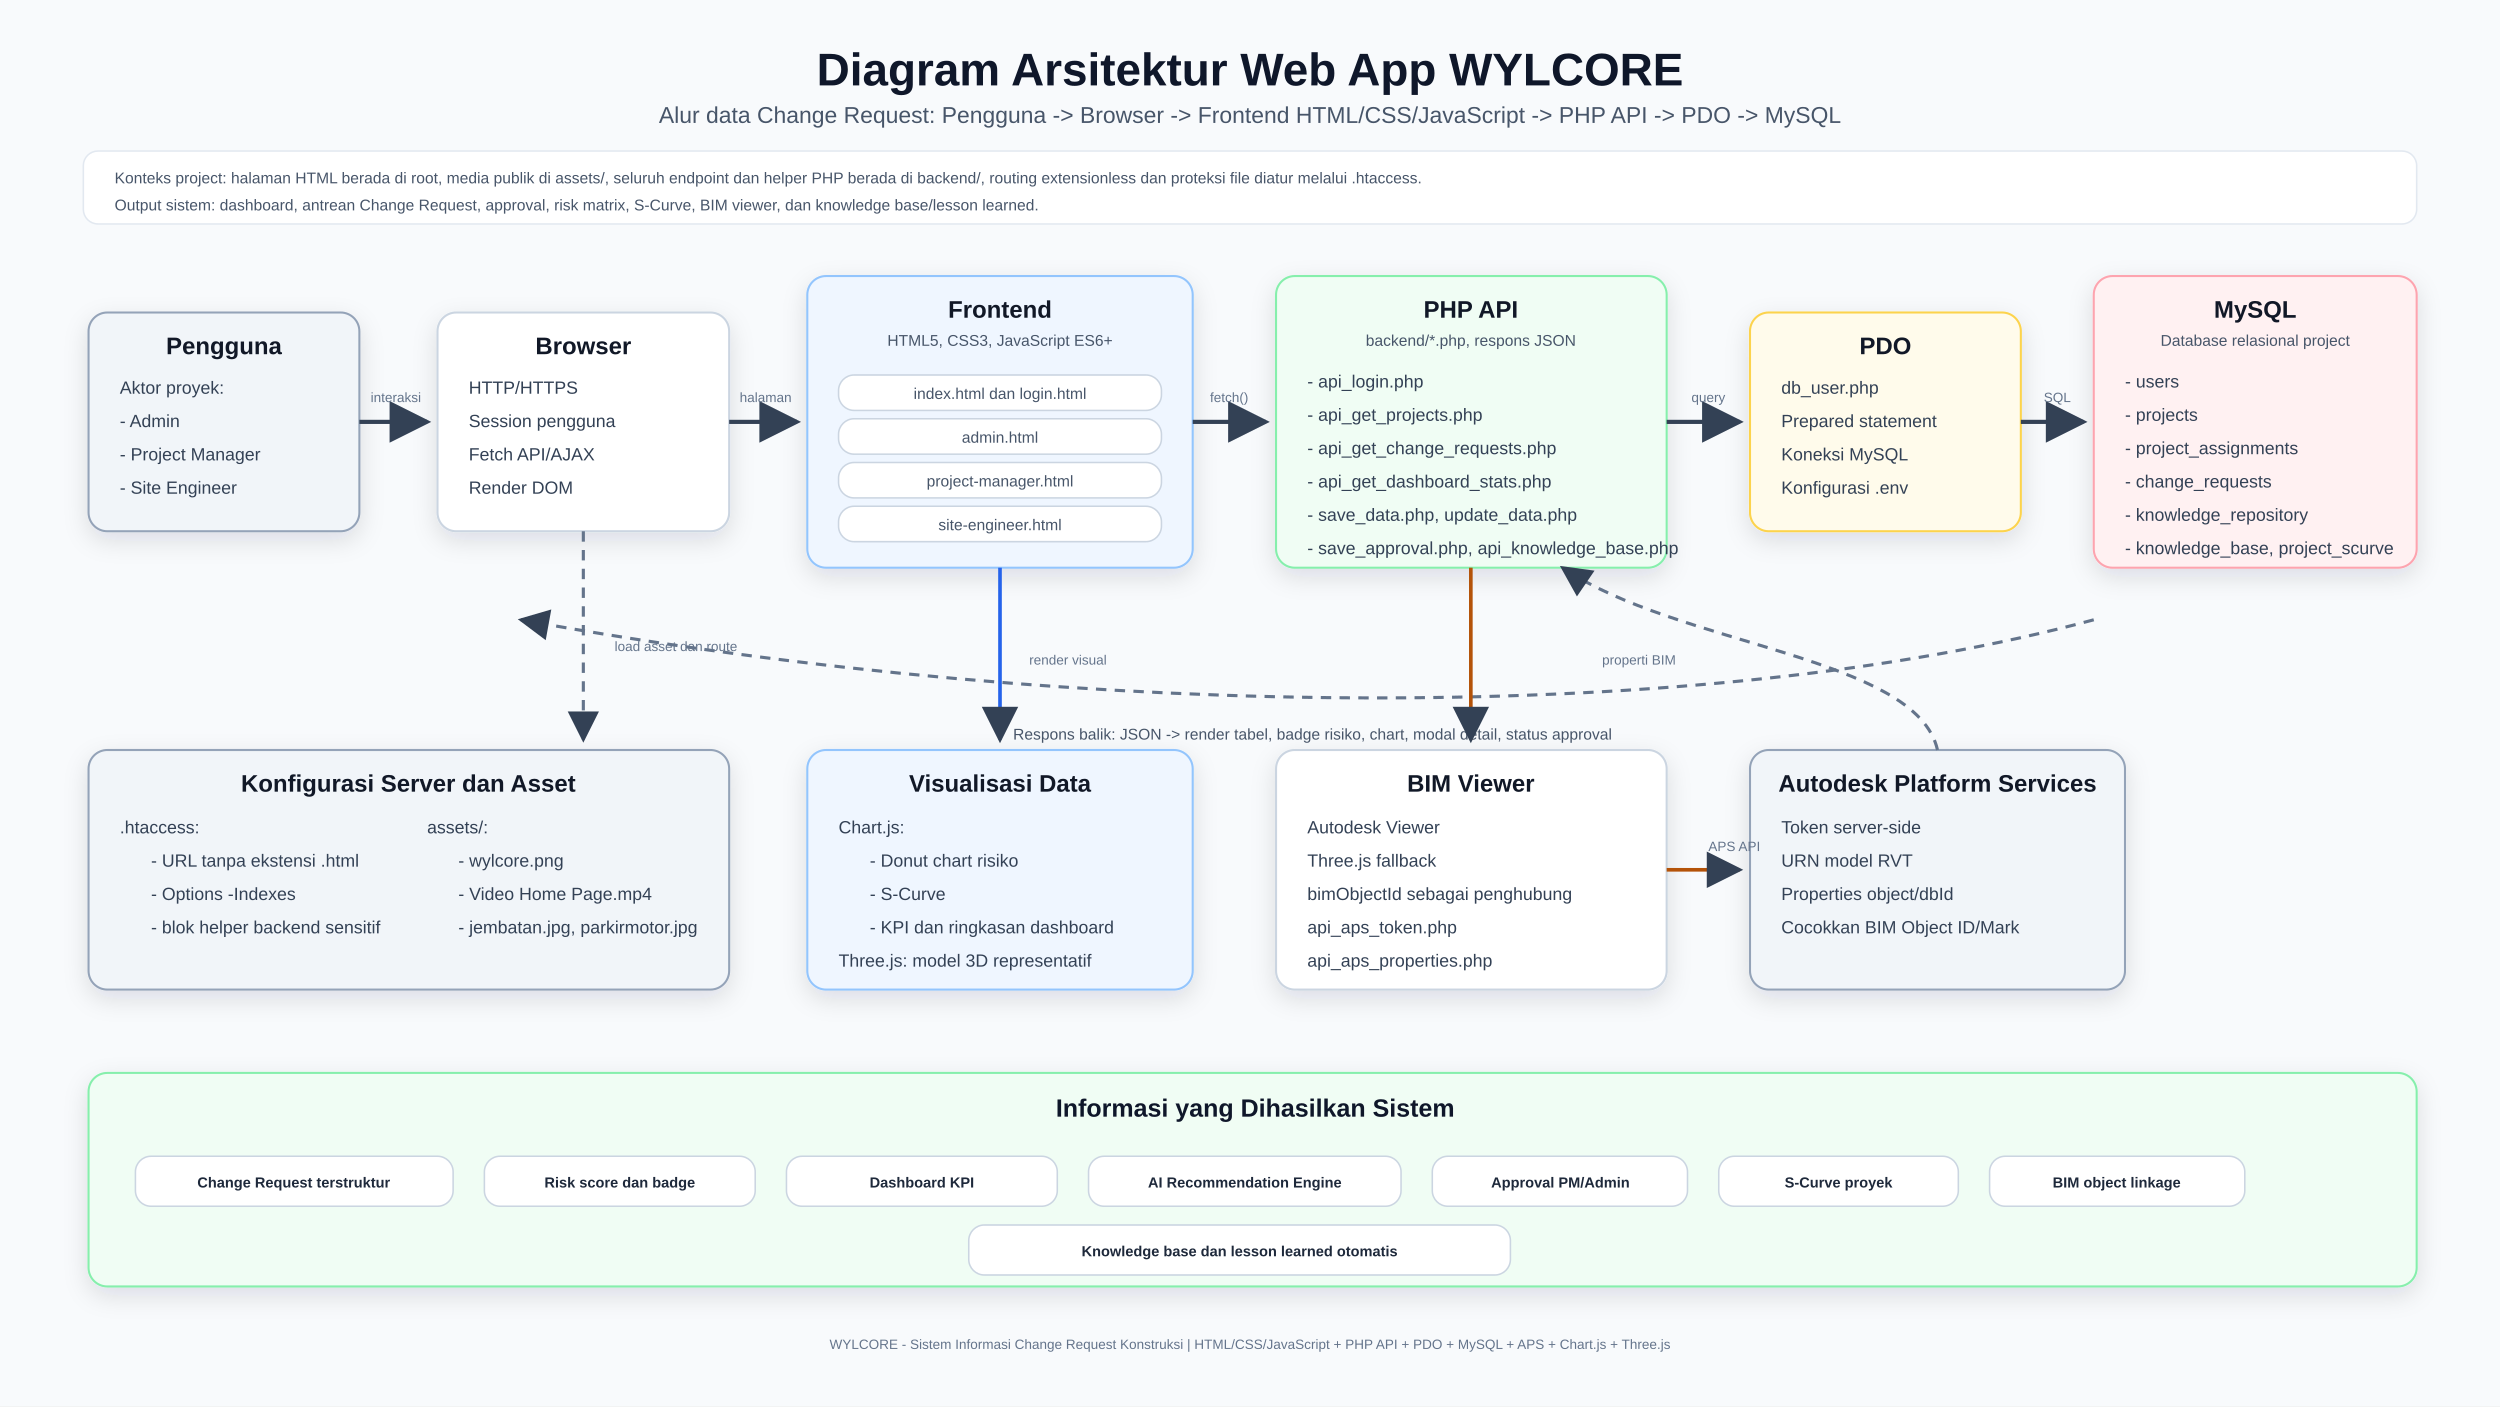
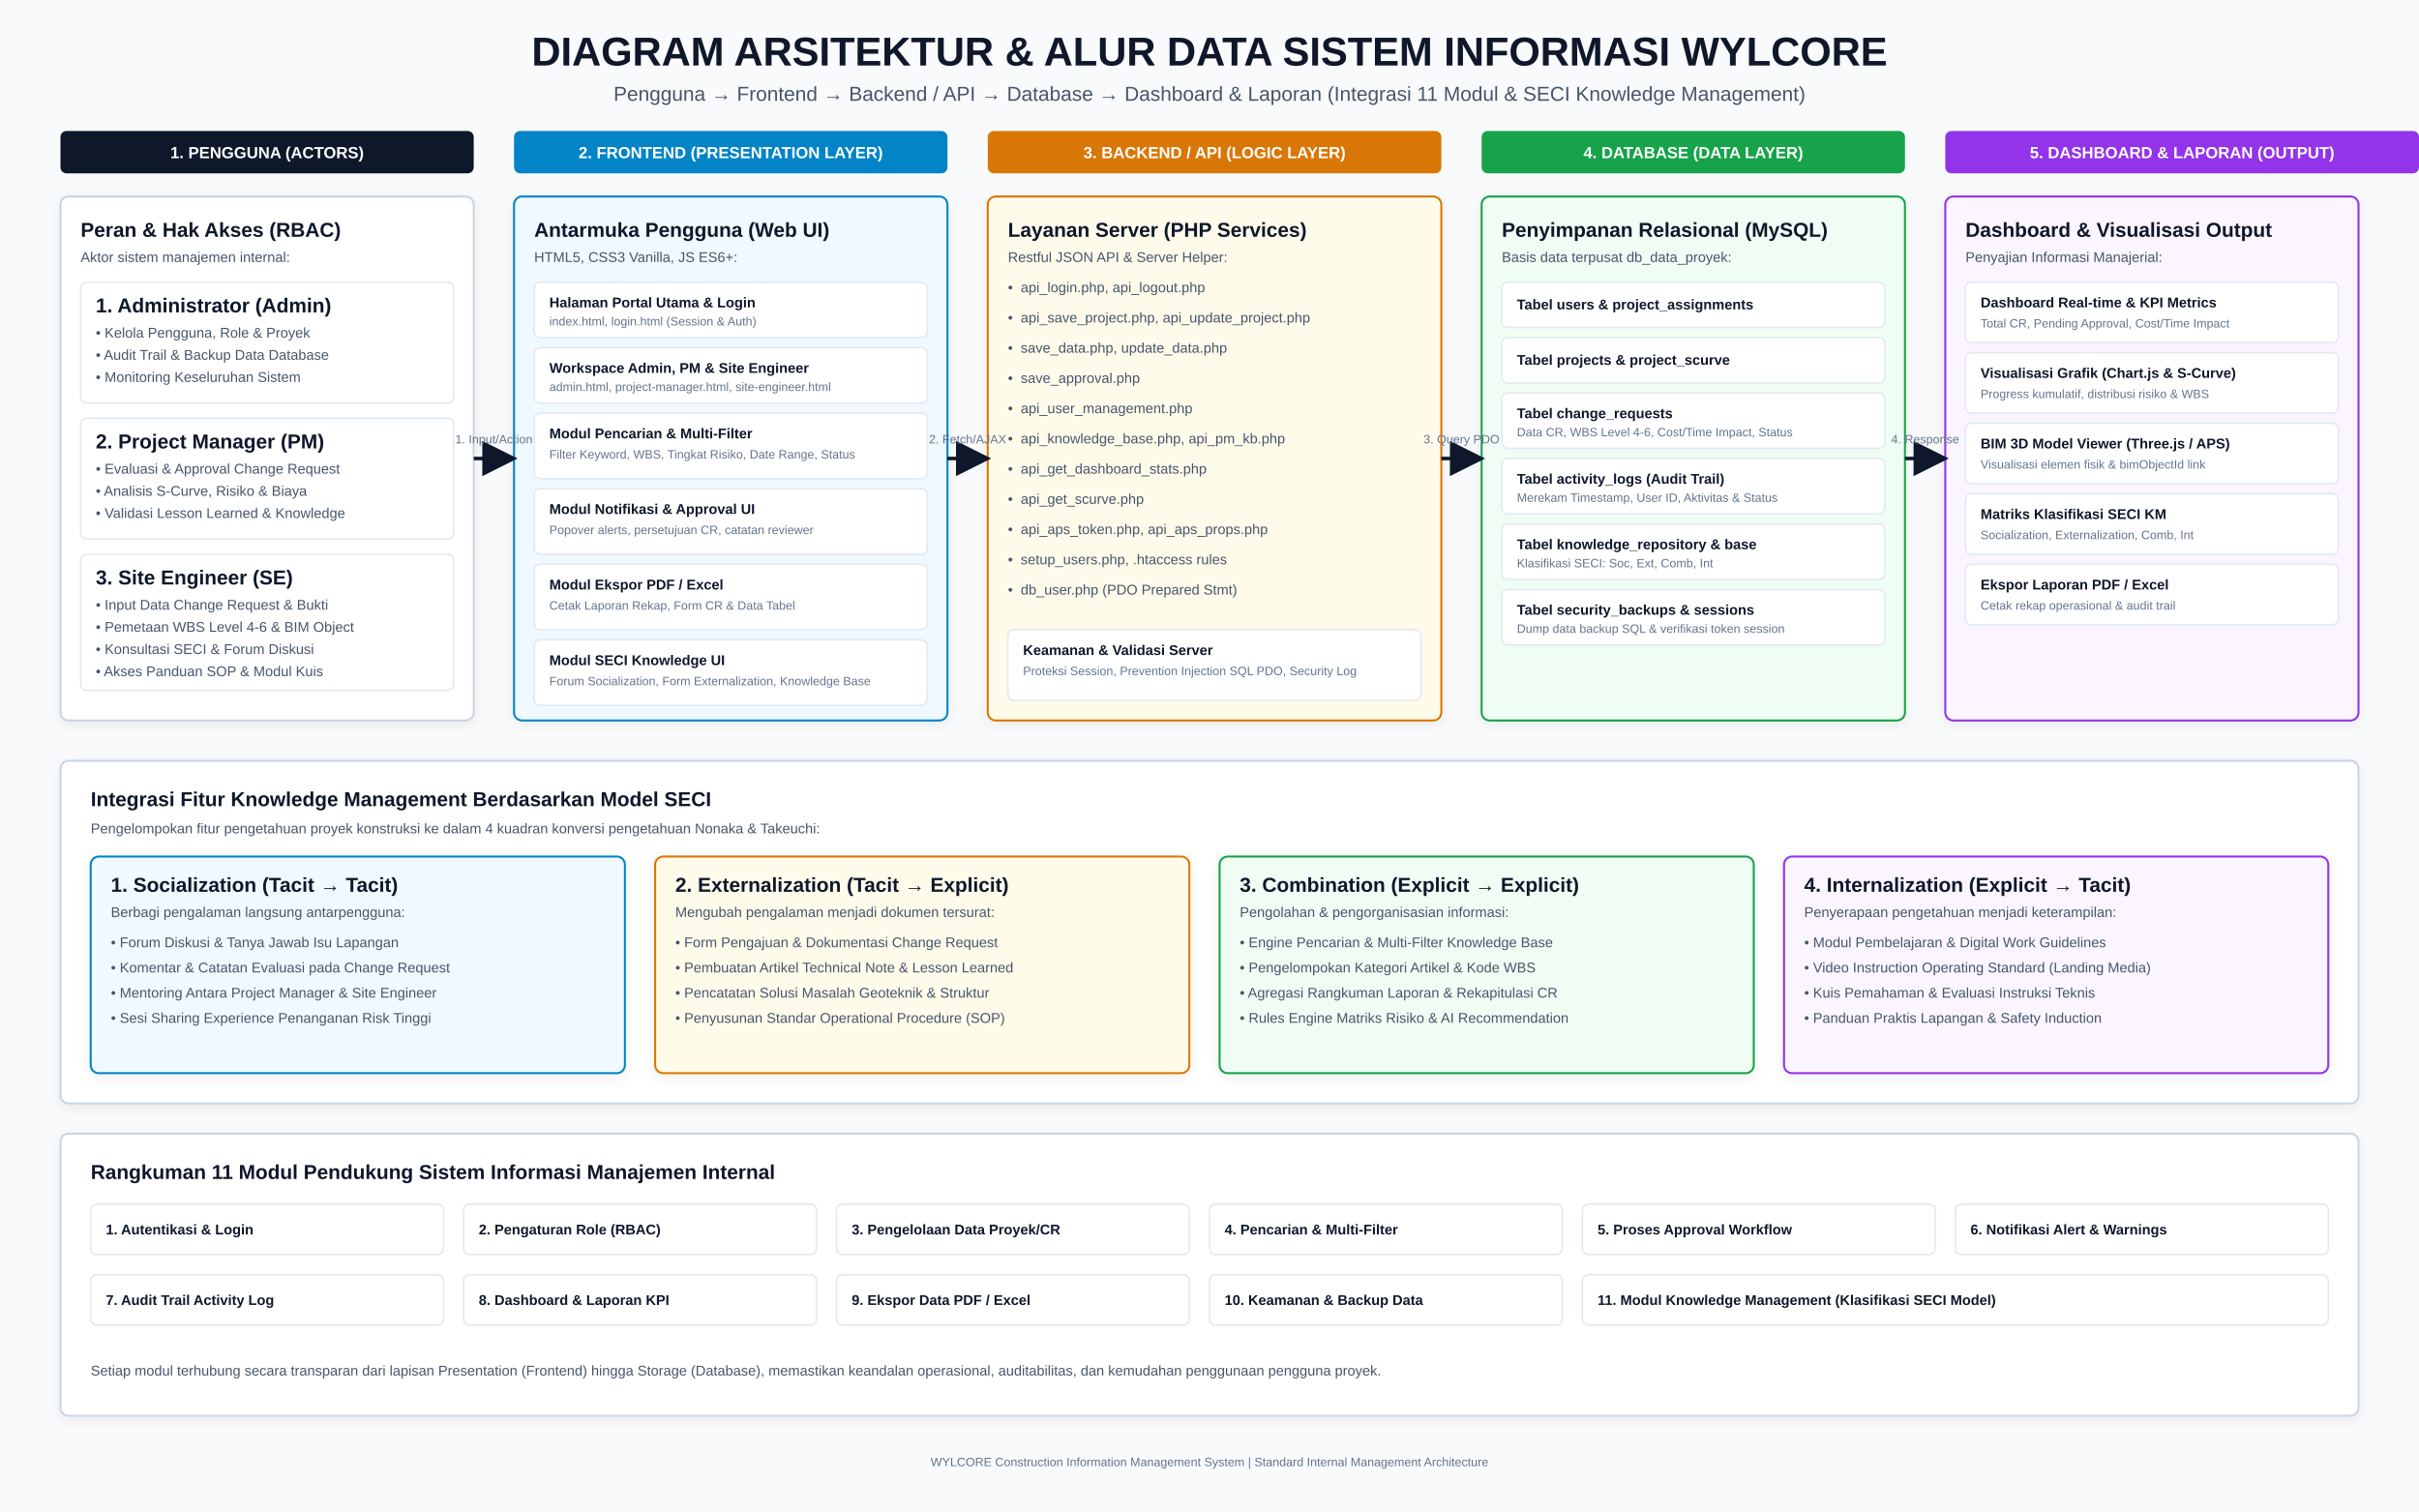
- <svg xmlns="http://www.w3.org/2000/svg" width="2400" height="1350" viewBox="0 0 2400 1350" role="img" aria-labelledby="title desc">
+ <svg xmlns="http://www.w3.org/2000/svg" width="2400" height="1500" viewBox="0 0 2400 1500" role="img" aria-labelledby="title desc">
  <defs>
    <marker id="arrow" viewBox="0 0 12 12" refX="10" refY="6" markerWidth="12" markerHeight="12" orient="auto-start-reverse">
-       <path d="M 1 1 L 11 6 L 1 11 z" fill="#334155" />
+       <path d="M 1 1 L 11 6 L 1 11 z" fill="#0f172a" />
    </marker>
-     <filter id="softShadow" x="-20%" y="-20%" width="140%" height="140%">
-       <feDropShadow dx="0" dy="8" stdDeviation="12" flood-color="#0f172a" flood-opacity="0.12" />
+     <filter id="softShadow" x="-10%" y="-10%" width="120%" height="120%">
+       <feDropShadow dx="0" dy="4" stdDeviation="6" flood-color="#0f172a" flood-opacity="0.06" />
    </filter>
    <style>
      .bg { fill: #f8fafc; }
-       .title { font: 700 44px Arial, Helvetica, sans-serif; fill: #0f172a; letter-spacing: 0; }
-       .subtitle { font: 400 22px Arial, Helvetica, sans-serif; fill: #475569; letter-spacing: 0; }
-       .section-title { font: 700 24px Arial, Helvetica, sans-serif; fill: #0f172a; letter-spacing: 0; }
-       .box-title { font: 700 23px Arial, Helvetica, sans-serif; fill: #111827; letter-spacing: 0; }
-       .box-text { font: 400 17px Arial, Helvetica, sans-serif; fill: #334155; letter-spacing: 0; }
-       .small { font: 400 15px Arial, Helvetica, sans-serif; fill: #475569; letter-spacing: 0; }
-       .tiny { font: 400 13px Arial, Helvetica, sans-serif; fill: #64748b; letter-spacing: 0; }
-       .tag { font: 700 14px Arial, Helvetica, sans-serif; fill: #1e293b; letter-spacing: 0; }
-       .card { fill: #ffffff; stroke: #cbd5e1; stroke-width: 2; rx: 18; filter: url(#softShadow); }
-       .card-blue { fill: #eff6ff; stroke: #93c5fd; stroke-width: 2; rx: 18; filter: url(#softShadow); }
-       .card-green { fill: #f0fdf4; stroke: #86efac; stroke-width: 2; rx: 18; filter: url(#softShadow); }
-       .card-amber { fill: #fffbeb; stroke: #fcd34d; stroke-width: 2; rx: 18; filter: url(#softShadow); }
-       .card-slate { fill: #f1f5f9; stroke: #94a3b8; stroke-width: 2; rx: 18; filter: url(#softShadow); }
-       .card-red { fill: #fff1f2; stroke: #fda4af; stroke-width: 2; rx: 18; filter: url(#softShadow); }
-       .pill { fill: #ffffff; stroke: #cbd5e1; stroke-width: 1.5; rx: 15; }
-       .line { fill: none; stroke: #334155; stroke-width: 4; marker-end: url(#arrow); }
-       .line-soft { fill: none; stroke: #64748b; stroke-width: 3; marker-end: url(#arrow); stroke-dasharray: 10 8; }
-       .line-green { fill: none; stroke: #15803d; stroke-width: 3.5; marker-end: url(#arrow); }
-       .line-amber { fill: none; stroke: #b45309; stroke-width: 3.5; marker-end: url(#arrow); }
-       .line-blue { fill: none; stroke: #2563eb; stroke-width: 3.5; marker-end: url(#arrow); }
-       .note { fill: #ffffff; stroke: #e2e8f0; stroke-width: 1.5; rx: 14; }
+       .title { font: 700 40px 'Segoe UI', Arial, sans-serif; fill: #0f172a; }
+       .subtitle { font: 400 20px 'Segoe UI', Arial, sans-serif; fill: #475569; }
+       .section-title { font: 700 22px 'Segoe UI', Arial, sans-serif; fill: #0f172a; }
+       .box-title { font: 700 20px 'Segoe UI', Arial, sans-serif; fill: #0f172a; }
+       .box-text { font: 400 15px 'Segoe UI', Arial, sans-serif; fill: #334155; }
+       .small { font: 400 14px 'Segoe UI', Arial, sans-serif; fill: #475569; }
+       .tiny { font: 400 12px 'Segoe UI', Arial, sans-serif; fill: #64748b; }
+       .tag { font: 600 14px 'Segoe UI', Arial, sans-serif; fill: #0f172a; }
+       .card-slate { fill: #ffffff; stroke: #cbd5e1; stroke-width: 2; rx: 8; filter: url(#softShadow); }
+       .card-blue { fill: #f0f9ff; stroke: #0284c7; stroke-width: 2; rx: 8; filter: url(#softShadow); }
+       .card-amber { fill: #fffbeb; stroke: #d97706; stroke-width: 2; rx: 8; filter: url(#softShadow); }
+       .card-green { fill: #f0fdf4; stroke: #16a34a; stroke-width: 2; rx: 8; filter: url(#softShadow); }
+       .card-purple { fill: #faf5ff; stroke: #9333ea; stroke-width: 2; rx: 8; filter: url(#softShadow); }
+       .pill { fill: #ffffff; stroke: #e2e8f0; stroke-width: 1.5; rx: 6; }
+       .line { fill: none; stroke: #0f172a; stroke-width: 3.5; marker-end: url(#arrow); }
+       .line-soft { fill: none; stroke: #64748b; stroke-width: 2.5; marker-end: url(#arrow); stroke-dasharray: 8 6; }
+       .note { fill: #ffffff; stroke: #e2e8f0; stroke-width: 1.5; rx: 8; }
+       .flow-header { fill: #1e293b; font: 700 16px 'Segoe UI', Arial, sans-serif; fill: #ffffff; text-anchor: middle; }
    </style>
  </defs>
-   <rect class="bg" x="0" y="0" width="2400" height="1350" />
-   <text class="title" x="1200" y="82" text-anchor="middle">Diagram Arsitektur Web App WYLCORE</text>
-   <text class="subtitle" x="1200" y="118" text-anchor="middle">Alur data Change Request: Pengguna -&gt; Browser -&gt; Frontend HTML/CSS/JavaScript -&gt; PHP API -&gt; PDO -&gt; MySQL</text>
-   <rect class="note" x="80" y="145" width="2240" height="70" />
-   <text class="small" x="110" y="176">Konteks project: halaman HTML berada di root, media publik di assets/, seluruh endpoint dan helper PHP berada di backend/, routing extensionless dan proteksi file diatur melalui .htaccess.</text>
-   <text class="small" x="110" y="202">Output sistem: dashboard, antrean Change Request, approval, risk matrix, S-Curve, BIM viewer, dan knowledge base/lesson learned.</text>
-   <rect class="card-slate" x="85" y="300" width="260" height="210" />
-   <text class="box-title" x="215" y="340" text-anchor="middle">Pengguna</text>
-   <text class="box-text" x="115" y="378">Aktor proyek:</text>
-   <text class="box-text" x="115" y="410">- Admin</text>
-   <text class="box-text" x="115" y="442">- Project Manager</text>
-   <text class="box-text" x="115" y="474">- Site Engineer</text>
-   <rect class="card" x="420" y="300" width="280" height="210" />
-   <text class="box-title" x="560" y="340" text-anchor="middle">Browser</text>
-   <text class="box-text" x="450" y="378">HTTP/HTTPS</text>
-   <text class="box-text" x="450" y="410">Session pengguna</text>
-   <text class="box-text" x="450" y="442">Fetch API/AJAX</text>
-   <text class="box-text" x="450" y="474">Render DOM</text>
-   <rect class="card-blue" x="775" y="265" width="370" height="280" />
-   <text class="box-title" x="960" y="305" text-anchor="middle">Frontend</text>
-   <text class="small" x="960" y="332" text-anchor="middle">HTML5, CSS3, JavaScript ES6+</text>
-   <rect class="pill" x="805" y="360" width="310" height="34" />
-   <text class="small" x="960" y="383" text-anchor="middle">index.html dan login.html</text>
-   <rect class="pill" x="805" y="402" width="310" height="34" />
-   <text class="small" x="960" y="425" text-anchor="middle">admin.html</text>
-   <rect class="pill" x="805" y="444" width="310" height="34" />
-   <text class="small" x="960" y="467" text-anchor="middle">project-manager.html</text>
-   <rect class="pill" x="805" y="486" width="310" height="34" />
-   <text class="small" x="960" y="509" text-anchor="middle">site-engineer.html</text>
-   <rect class="card-green" x="1225" y="265" width="375" height="280" />
-   <text class="box-title" x="1412" y="305" text-anchor="middle">PHP API</text>
-   <text class="small" x="1412" y="332" text-anchor="middle">backend/*.php, respons JSON</text>
-   <text class="box-text" x="1255" y="372">- api_login.php</text>
-   <text class="box-text" x="1255" y="404">- api_get_projects.php</text>
-   <text class="box-text" x="1255" y="436">- api_get_change_requests.php</text>
-   <text class="box-text" x="1255" y="468">- api_get_dashboard_stats.php</text>
-   <text class="box-text" x="1255" y="500">- save_data.php, update_data.php</text>
-   <text class="box-text" x="1255" y="532">- save_approval.php, api_knowledge_base.php</text>
-   <rect class="card-amber" x="1680" y="300" width="260" height="210" />
-   <text class="box-title" x="1810" y="340" text-anchor="middle">PDO</text>
-   <text class="box-text" x="1710" y="378">db_user.php</text>
-   <text class="box-text" x="1710" y="410">Prepared statement</text>
-   <text class="box-text" x="1710" y="442">Koneksi MySQL</text>
-   <text class="box-text" x="1710" y="474">Konfigurasi .env</text>
-   <rect class="card-red" x="2010" y="265" width="310" height="280" />
-   <text class="box-title" x="2165" y="305" text-anchor="middle">MySQL</text>
-   <text class="small" x="2165" y="332" text-anchor="middle">Database relasional project</text>
-   <text class="box-text" x="2040" y="372">- users</text>
-   <text class="box-text" x="2040" y="404">- projects</text>
-   <text class="box-text" x="2040" y="436">- project_assignments</text>
-   <text class="box-text" x="2040" y="468">- change_requests</text>
-   <text class="box-text" x="2040" y="500">- knowledge_repository</text>
-   <text class="box-text" x="2040" y="532">- knowledge_base, project_scurve</text>
-   <path class="line" d="M 345 405 H 410" />
-   <path class="line" d="M 700 405 H 765" />
-   <path class="line" d="M 1145 405 H 1215" />
-   <path class="line" d="M 1600 405 H 1670" />
-   <path class="line" d="M 1940 405 H 2000" />
-   <text class="tiny" x="380" y="386" text-anchor="middle">interaksi</text>
-   <text class="tiny" x="735" y="386" text-anchor="middle">halaman</text>
-   <text class="tiny" x="1180" y="386" text-anchor="middle">fetch()</text>
-   <text class="tiny" x="1640" y="386" text-anchor="middle">query</text>
-   <text class="tiny" x="1975" y="386" text-anchor="middle">SQL</text>
-   <path class="line-soft" d="M 2010 595 C 1640 695, 1050 695, 500 595" />
-   <text class="small" x="1260" y="710" text-anchor="middle">Respons balik: JSON -&gt; render tabel, badge risiko, chart, modal detail, status approval</text>
-   <rect class="card-blue" x="775" y="720" width="370" height="230" />
-   <text class="box-title" x="960" y="760" text-anchor="middle">Visualisasi Data</text>
-   <text class="box-text" x="805" y="800">Chart.js:</text>
-   <text class="box-text" x="835" y="832">- Donut chart risiko</text>
-   <text class="box-text" x="835" y="864">- S-Curve</text>
-   <text class="box-text" x="835" y="896">- KPI dan ringkasan dashboard</text>
-   <text class="box-text" x="805" y="928">Three.js: model 3D representatif</text>
-   <path class="line-blue" d="M 960 545 V 710" />
-   <text class="tiny" x="988" y="638">render visual</text>
-   <rect class="card" x="1225" y="720" width="375" height="230" />
-   <text class="box-title" x="1412" y="760" text-anchor="middle">BIM Viewer</text>
-   <text class="box-text" x="1255" y="800">Autodesk Viewer</text>
-   <text class="box-text" x="1255" y="832">Three.js fallback</text>
-   <text class="box-text" x="1255" y="864">bimObjectId sebagai penghubung</text>
-   <text class="box-text" x="1255" y="896">api_aps_token.php</text>
-   <text class="box-text" x="1255" y="928">api_aps_properties.php</text>
-   <rect class="card-slate" x="1680" y="720" width="360" height="230" />
-   <text class="box-title" x="1860" y="760" text-anchor="middle">Autodesk Platform Services</text>
-   <text class="box-text" x="1710" y="800">Token server-side</text>
-   <text class="box-text" x="1710" y="832">URN model RVT</text>
-   <text class="box-text" x="1710" y="864">Properties object/dbId</text>
-   <text class="box-text" x="1710" y="896">Cocokkan BIM Object ID/Mark</text>
-   <path class="line-amber" d="M 1412 545 V 710" />
-   <path class="line-amber" d="M 1600 835 H 1670" />
-   <path class="line-soft" d="M 1860 720 C 1840 630, 1610 620, 1500 545" />
-   <text class="tiny" x="1538" y="638">properti BIM</text>
-   <text class="tiny" x="1640" y="817">APS API</text>
-   <rect class="card-slate" x="85" y="720" width="615" height="230" />
-   <text class="box-title" x="392" y="760" text-anchor="middle">Konfigurasi Server dan Asset</text>
-   <text class="box-text" x="115" y="800">.htaccess:</text>
-   <text class="box-text" x="145" y="832">- URL tanpa ekstensi .html</text>
-   <text class="box-text" x="145" y="864">- Options -Indexes</text>
-   <text class="box-text" x="145" y="896">- blok helper backend sensitif</text>
-   <text class="box-text" x="410" y="800">assets/:</text>
-   <text class="box-text" x="440" y="832">- wylcore.png</text>
-   <text class="box-text" x="440" y="864">- Video Home Page.mp4</text>
-   <text class="box-text" x="440" y="896">- jembatan.jpg, parkirmotor.jpg</text>
-   <path class="line-soft" d="M 560 510 V 710" />
-   <text class="tiny" x="590" y="625">load asset dan route</text>
-   <rect class="card-green" x="85" y="1030" width="2235" height="205" />
-   <text class="section-title" x="1205" y="1072" text-anchor="middle">Informasi yang Dihasilkan Sistem</text>
-   <rect class="pill" x="130" y="1110" width="305" height="48" />
-   <text class="tag" x="282" y="1140" text-anchor="middle">Change Request terstruktur</text>
-   <rect class="pill" x="465" y="1110" width="260" height="48" />
-   <text class="tag" x="595" y="1140" text-anchor="middle">Risk score dan badge</text>
-   <rect class="pill" x="755" y="1110" width="260" height="48" />
-   <text class="tag" x="885" y="1140" text-anchor="middle">Dashboard KPI</text>
-   <rect class="pill" x="1045" y="1110" width="300" height="48" />
-   <text class="tag" x="1195" y="1140" text-anchor="middle">AI Recommendation Engine</text>
-   <rect class="pill" x="1375" y="1110" width="245" height="48" />
-   <text class="tag" x="1498" y="1140" text-anchor="middle">Approval PM/Admin</text>
-   <rect class="pill" x="1650" y="1110" width="230" height="48" />
-   <text class="tag" x="1765" y="1140" text-anchor="middle">S-Curve proyek</text>
-   <rect class="pill" x="1910" y="1110" width="245" height="48" />
-   <text class="tag" x="2032" y="1140" text-anchor="middle">BIM object linkage</text>
-   <rect class="pill" x="930" y="1176" width="520" height="48" />
-   <text class="tag" x="1190" y="1206" text-anchor="middle">Knowledge base dan lesson learned otomatis</text>
-   <text class="tiny" x="1200" y="1295" text-anchor="middle">WYLCORE - Sistem Informasi Change Request Konstruksi | HTML/CSS/JavaScript + PHP API + PDO + MySQL + APS + Chart.js + Three.js</text>
+   <rect class="bg" x="0" y="0" width="2400" height="1500" />
+   <text class="title" x="1200" y="65" text-anchor="middle">DIAGRAM ARSITEKTUR &amp; ALUR DATA SISTEM INFORMASI WYLCORE</text>
+   <text class="subtitle" x="1200" y="100" text-anchor="middle">Pengguna → Frontend → Backend / API → Database → Dashboard &amp; Laporan (Integrasi 11 Modul &amp; SECI Knowledge Management)</text>
+   <g transform="translate(60, 130)">
+     <rect x="0" y="0" width="410" height="42" fill="#0f172a" rx="6" />
+     <text class="flow-header" x="205" y="27">1. PENGGUNA (ACTORS)</text>
+     <rect x="450" y="0" width="430" height="42" fill="#0284c7" rx="6" />
+     <text class="flow-header" x="665" y="27">2. FRONTEND (PRESENTATION LAYER)</text>
+     <rect x="920" y="0" width="450" height="42" fill="#d97706" rx="6" />
+     <text class="flow-header" x="1145" y="27">3. BACKEND / API (LOGIC LAYER)</text>
+     <rect x="1410" y="0" width="420" height="42" fill="#16a34a" rx="6" />
+     <text class="flow-header" x="1620" y="27">4. DATABASE (DATA LAYER)</text>
+     <rect x="1870" y="0" width="470" height="42" fill="#9333ea" rx="6" />
+     <text class="flow-header" x="2105" y="27">5. DASHBOARD &amp; LAPORAN (OUTPUT)</text>
+   </g>
+   <g transform="translate(60, 195)">
+     <rect class="card-slate" x="0" y="0" width="410" height="520" />
+     <text class="box-title" x="20" y="40">Peran &amp; Hak Akses (RBAC)</text>
+     <text class="small" x="20" y="65">Aktor sistem manajemen internal:</text>
+     <rect class="pill" x="20" y="85" width="370" height="120" />
+     <text class="box-title" x="35" y="115" font-size="16">1. Administrator (Admin)</text>
+     <text class="small" x="35" y="140">• Kelola Pengguna, Role &amp; Proyek</text>
+     <text class="small" x="35" y="162">• Audit Trail &amp; Backup Data Database</text>
+     <text class="small" x="35" y="184">• Monitoring Keseluruhan Sistem</text>
+     <rect class="pill" x="20" y="220" width="370" height="120" />
+     <text class="box-title" x="35" y="250" font-size="16">2. Project Manager (PM)</text>
+     <text class="small" x="35" y="275">• Evaluasi &amp; Approval Change Request</text>
+     <text class="small" x="35" y="297">• Analisis S-Curve, Risiko &amp; Biaya</text>
+     <text class="small" x="35" y="319">• Validasi Lesson Learned &amp; Knowledge</text>
+     <rect class="pill" x="20" y="355" width="370" height="135" />
+     <text class="box-title" x="35" y="385" font-size="16">3. Site Engineer (SE)</text>
+     <text class="small" x="35" y="410">• Input Data Change Request &amp; Bukti</text>
+     <text class="small" x="35" y="432">• Pemetaan WBS Level 4-6 &amp; BIM Object</text>
+     <text class="small" x="35" y="454">• Konsultasi SECI &amp; Forum Diskusi</text>
+     <text class="small" x="35" y="476">• Akses Panduan SOP &amp; Modul Kuis</text>
+   </g>
+   <g transform="translate(510, 195)">
+     <rect class="card-blue" x="0" y="0" width="430" height="520" />
+     <text class="box-title" x="20" y="40">Antarmuka Pengguna (Web UI)</text>
+     <text class="small" x="20" y="65">HTML5, CSS3 Vanilla, JS ES6+:</text>
+     <rect class="pill" x="20" y="85" width="390" height="55" />
+     <text class="tag" x="35" y="110">Halaman Portal Utama &amp; Login</text>
+     <text class="tiny" x="35" y="128">index.html, login.html (Session &amp; Auth)</text>
+     <rect class="pill" x="20" y="150" width="390" height="55" />
+     <text class="tag" x="35" y="175">Workspace Admin, PM &amp; Site Engineer</text>
+     <text class="tiny" x="35" y="193">admin.html, project-manager.html, site-engineer.html</text>
+     <rect class="pill" x="20" y="215" width="390" height="65" />
+     <text class="tag" x="35" y="240">Modul Pencarian &amp; Multi-Filter</text>
+     <text class="tiny" x="35" y="260">Filter Keyword, WBS, Tingkat Risiko, Date Range, Status</text>
+     <rect class="pill" x="20" y="290" width="390" height="65" />
+     <text class="tag" x="35" y="315">Modul Notifikasi &amp; Approval UI</text>
+     <text class="tiny" x="35" y="335">Popover alerts, persetujuan CR, catatan reviewer</text>
+     <rect class="pill" x="20" y="365" width="390" height="65" />
+     <text class="tag" x="35" y="390">Modul Ekspor PDF / Excel</text>
+     <text class="tiny" x="35" y="410">Cetak Laporan Rekap, Form CR &amp; Data Tabel</text>
+     <rect class="pill" x="20" y="440" width="390" height="65" />
+     <text class="tag" x="35" y="465">Modul SECI Knowledge UI</text>
+     <text class="tiny" x="35" y="485">Forum Socialization, Form Externalization, Knowledge Base</text>
+   </g>
+   <g transform="translate(980, 195)">
+     <rect class="card-amber" x="0" y="0" width="450" height="520" />
+     <text class="box-title" x="20" y="40">Layanan Server (PHP Services)</text>
+     <text class="small" x="20" y="65">Restful JSON API &amp; Server Helper:</text>
+     <text class="small" x="20" y="95">• <b>Autentikasi:</b> api_login.php, api_logout.php</text>
+     <text class="small" x="20" y="125">• <b>Kelola Data:</b> api_save_project.php, api_update_project.php</text>
+     <text class="small" x="20" y="155">• <b>Pengajuan CR:</b> save_data.php, update_data.php</text>
+     <text class="small" x="20" y="185">• <b>Approval Workflow:</b> save_approval.php</text>
+     <text class="small" x="20" y="215">• <b>Riwayat Aktivitas:</b> api_user_management.php</text>
+     <text class="small" x="20" y="245">• <b>SECI Knowledge:</b> api_knowledge_base.php, api_pm_kb.php</text>
+     <text class="small" x="20" y="275">• <b>Dashboard Stats:</b> api_get_dashboard_stats.php</text>
+     <text class="small" x="20" y="305">• <b>S-Curve Data:</b> api_get_scurve.php</text>
+     <text class="small" x="20" y="335">• <b>BIM Integration:</b> api_aps_token.php, api_aps_props.php</text>
+     <text class="small" x="20" y="365">• <b>Backup &amp; Keamanan:</b> setup_users.php, .htaccess rules</text>
+     <text class="small" x="20" y="395">• <b>Konektor Database:</b> db_user.php (PDO Prepared Stmt)</text>
+     <rect class="pill" x="20" y="430" width="410" height="70" />
+     <text class="tag" x="35" y="455">Keamanan &amp; Validasi Server</text>
+     <text class="tiny" x="35" y="475">Proteksi Session, Prevention Injection SQL PDO, Security Log</text>
+   </g>
+   <g transform="translate(1470, 195)">
+     <rect class="card-green" x="0" y="0" width="420" height="520" />
+     <text class="box-title" x="20" y="40">Penyimpanan Relasional (MySQL)</text>
+     <text class="small" x="20" y="65">Basis data terpusat db_data_proyek:</text>
+     <rect class="pill" x="20" y="85" width="380" height="45" />
+     <text class="tag" x="35" y="112">Tabel users &amp; project_assignments</text>
+     <rect class="pill" x="20" y="140" width="380" height="45" />
+     <text class="tag" x="35" y="167">Tabel projects &amp; project_scurve</text>
+     <rect class="pill" x="20" y="195" width="380" height="55" />
+     <text class="tag" x="35" y="220">Tabel change_requests</text>
+     <text class="tiny" x="35" y="238">Data CR, WBS Level 4-6, Cost/Time Impact, Status</text>
+     <rect class="pill" x="20" y="260" width="380" height="55" />
+     <text class="tag" x="35" y="285">Tabel activity_logs (Audit Trail)</text>
+     <text class="tiny" x="35" y="303">Merekam Timestamp, User ID, Aktivitas &amp; Status</text>
+     <rect class="pill" x="20" y="325" width="380" height="55" />
+     <text class="tag" x="35" y="350">Tabel knowledge_repository &amp; base</text>
+     <text class="tiny" x="35" y="368">Klasifikasi SECI: Soc, Ext, Comb, Int</text>
+     <rect class="pill" x="20" y="390" width="380" height="55" />
+     <text class="tag" x="35" y="415">Tabel security_backups &amp; sessions</text>
+     <text class="tiny" x="35" y="433">Dump data backup SQL &amp; verifikasi token session</text>
+   </g>
+   <g transform="translate(1930, 195)">
+     <rect class="card-purple" x="0" y="0" width="410" height="520" />
+     <text class="box-title" x="20" y="40">Dashboard &amp; Visualisasi Output</text>
+     <text class="small" x="20" y="65">Penyajian Informasi Manajerial:</text>
+     <rect class="pill" x="20" y="85" width="370" height="60" />
+     <text class="tag" x="35" y="110">Dashboard Real-time &amp; KPI Metrics</text>
+     <text class="tiny" x="35" y="130">Total CR, Pending Approval, Cost/Time Impact</text>
+     <rect class="pill" x="20" y="155" width="370" height="60" />
+     <text class="tag" x="35" y="180">Visualisasi Grafik (Chart.js &amp; S-Curve)</text>
+     <text class="tiny" x="35" y="200">Progress kumulatif, distribusi risiko &amp; WBS</text>
+     <rect class="pill" x="20" y="225" width="370" height="60" />
+     <text class="tag" x="35" y="250">BIM 3D Model Viewer (Three.js / APS)</text>
+     <text class="tiny" x="35" y="270">Visualisasi elemen fisik &amp; bimObjectId link</text>
+     <rect class="pill" x="20" y="295" width="370" height="60" />
+     <text class="tag" x="35" y="320">Matriks Klasifikasi SECI KM</text>
+     <text class="tiny" x="35" y="340">Socialization, Externalization, Comb, Int</text>
+     <rect class="pill" x="20" y="365" width="370" height="60" />
+     <text class="tag" x="35" y="390">Ekspor Laporan PDF / Excel</text>
+     <text class="tiny" x="35" y="410">Cetak rekap operasional &amp; audit trail</text>
+   </g>
+   <path class="line" d="M 470 455 H 510" />
+   <path class="line" d="M 940 455 H 980" />
+   <path class="line" d="M 1430 455 H 1470" />
+   <path class="line" d="M 1890 455 H 1930" />
+   <text class="tiny" x="490" y="440" text-anchor="middle">1. Input/Action</text>
+   <text class="tiny" x="960" y="440" text-anchor="middle">2. Fetch/AJAX</text>
+   <text class="tiny" x="1450" y="440" text-anchor="middle">3. Query PDO</text>
+   <text class="tiny" x="1910" y="440" text-anchor="middle">4. Response</text>
+   <g transform="translate(60, 755)">
+     <rect class="card-slate" x="0" y="0" width="2280" height="340" />
+     <text class="box-title" x="30" y="45" font-size="22">Integrasi Fitur Knowledge Management Berdasarkan Model SECI</text>
+     <text class="small" x="30" y="72">Pengelompokan fitur pengetahuan proyek konstruksi ke dalam 4 kuadran konversi pengetahuan Nonaka &amp; Takeuchi:</text>
+     <rect class="card-blue" x="30" y="95" width="530" height="215" />
+     <text class="box-title" x="50" y="130" font-size="18" fill="#0284c7">1. Socialization (Tacit → Tacit)</text>
+     <text class="small" x="50" y="155">Berbagi pengalaman langsung antarpengguna:</text>
+     <text class="small" x="50" y="185">• Forum Diskusi &amp; Tanya Jawab Isu Lapangan</text>
+     <text class="small" x="50" y="210">• Komentar &amp; Catatan Evaluasi pada Change Request</text>
+     <text class="small" x="50" y="235">• Mentoring Antara Project Manager &amp; Site Engineer</text>
+     <text class="small" x="50" y="260">• Sesi Sharing Experience Penanganan Risk Tinggi</text>
+     <rect class="card-amber" x="590" y="95" width="530" height="215" />
+     <text class="box-title" x="610" y="130" font-size="18" fill="#b45309">2. Externalization (Tacit → Explicit)</text>
+     <text class="small" x="610" y="155">Mengubah pengalaman menjadi dokumen tersurat:</text>
+     <text class="small" x="610" y="185">• Form Pengajuan &amp; Dokumentasi Change Request</text>
+     <text class="small" x="610" y="210">• Pembuatan Artikel Technical Note &amp; Lesson Learned</text>
+     <text class="small" x="610" y="235">• Pencatatan Solusi Masalah Geoteknik &amp; Struktur</text>
+     <text class="small" x="610" y="260">• Penyusunan Standar Operational Procedure (SOP)</text>
+     <rect class="card-green" x="1150" y="95" width="530" height="215" />
+     <text class="box-title" x="1170" y="130" font-size="18" fill="#15803d">3. Combination (Explicit → Explicit)</text>
+     <text class="small" x="1170" y="155">Pengolahan &amp; pengorganisasian informasi:</text>
+     <text class="small" x="1170" y="185">• Engine Pencarian &amp; Multi-Filter Knowledge Base</text>
+     <text class="small" x="1170" y="210">• Pengelompokan Kategori Artikel &amp; Kode WBS</text>
+     <text class="small" x="1170" y="235">• Agregasi Rangkuman Laporan &amp; Rekapitulasi CR</text>
+     <text class="small" x="1170" y="260">• Rules Engine Matriks Risiko &amp; AI Recommendation</text>
+     <rect class="card-purple" x="1710" y="95" width="540" height="215" />
+     <text class="box-title" x="1730" y="130" font-size="18" fill="#7e22ce">4. Internalization (Explicit → Tacit)</text>
+     <text class="small" x="1730" y="155">Penyerapaan pengetahuan menjadi keterampilan:</text>
+     <text class="small" x="1730" y="185">• Modul Pembelajaran &amp; Digital Work Guidelines</text>
+     <text class="small" x="1730" y="210">• Video Instruction Operating Standard (Landing Media)</text>
+     <text class="small" x="1730" y="235">• Kuis Pemahaman &amp; Evaluasi Instruksi Teknis</text>
+     <text class="small" x="1730" y="260">• Panduan Praktis Lapangan &amp; Safety Induction</text>
+   </g>
+   <g transform="translate(60, 1125)">
+     <rect class="card-slate" x="0" y="0" width="2280" height="280" />
+     <text class="box-title" x="30" y="45" font-size="22">Rangkuman 11 Modul Pendukung Sistem Informasi Manajemen Internal</text>
+     <g transform="translate(30, 70)">
+       <rect class="pill" x="0" y="0" width="350" height="50" />
+       <text class="tag" x="15" y="30">1. Autentikasi &amp; Login</text>
+       <rect class="pill" x="370" y="0" width="350" height="50" />
+       <text class="tag" x="385" y="30">2. Pengaturan Role (RBAC)</text>
+       <rect class="pill" x="740" y="0" width="350" height="50" />
+       <text class="tag" x="755" y="30">3. Pengelolaan Data Proyek/CR</text>
+       <rect class="pill" x="1110" y="0" width="350" height="50" />
+       <text class="tag" x="1125" y="30">4. Pencarian &amp; Multi-Filter</text>
+       <rect class="pill" x="1480" y="0" width="350" height="50" />
+       <text class="tag" x="1495" y="30">5. Proses Approval Workflow</text>
+       <rect class="pill" x="1850" y="0" width="370" height="50" />
+       <text class="tag" x="1865" y="30">6. Notifikasi Alert &amp; Warnings</text>
+       <rect class="pill" x="0" y="70" width="350" height="50" />
+       <text class="tag" x="15" y="100">7. Audit Trail Activity Log</text>
+       <rect class="pill" x="370" y="70" width="350" height="50" />
+       <text class="tag" x="385" y="100">8. Dashboard &amp; Laporan KPI</text>
+       <rect class="pill" x="740" y="70" width="350" height="50" />
+       <text class="tag" x="755" y="100">9. Ekspor Data PDF / Excel</text>
+       <rect class="pill" x="1110" y="70" width="350" height="50" />
+       <text class="tag" x="1125" y="100">10. Keamanan &amp; Backup Data</text>
+       <rect class="pill" x="1480" y="70" width="740" height="50" />
+       <text class="tag" x="1495" y="100">11. Modul Knowledge Management (Klasifikasi SECI Model)</text>
+     </g>
+     <text class="small" x="30" y="240">Setiap modul terhubung secara transparan dari lapisan Presentation (Frontend) hingga Storage (Database), memastikan keandalan operasional, auditabilitas, dan kemudahan penggunaan pengguna proyek.</text>
+   </g>
+   <text class="tiny" x="1200" y="1455" text-anchor="middle">WYLCORE Construction Information Management System | Standard Internal Management Architecture</text>
</svg>
